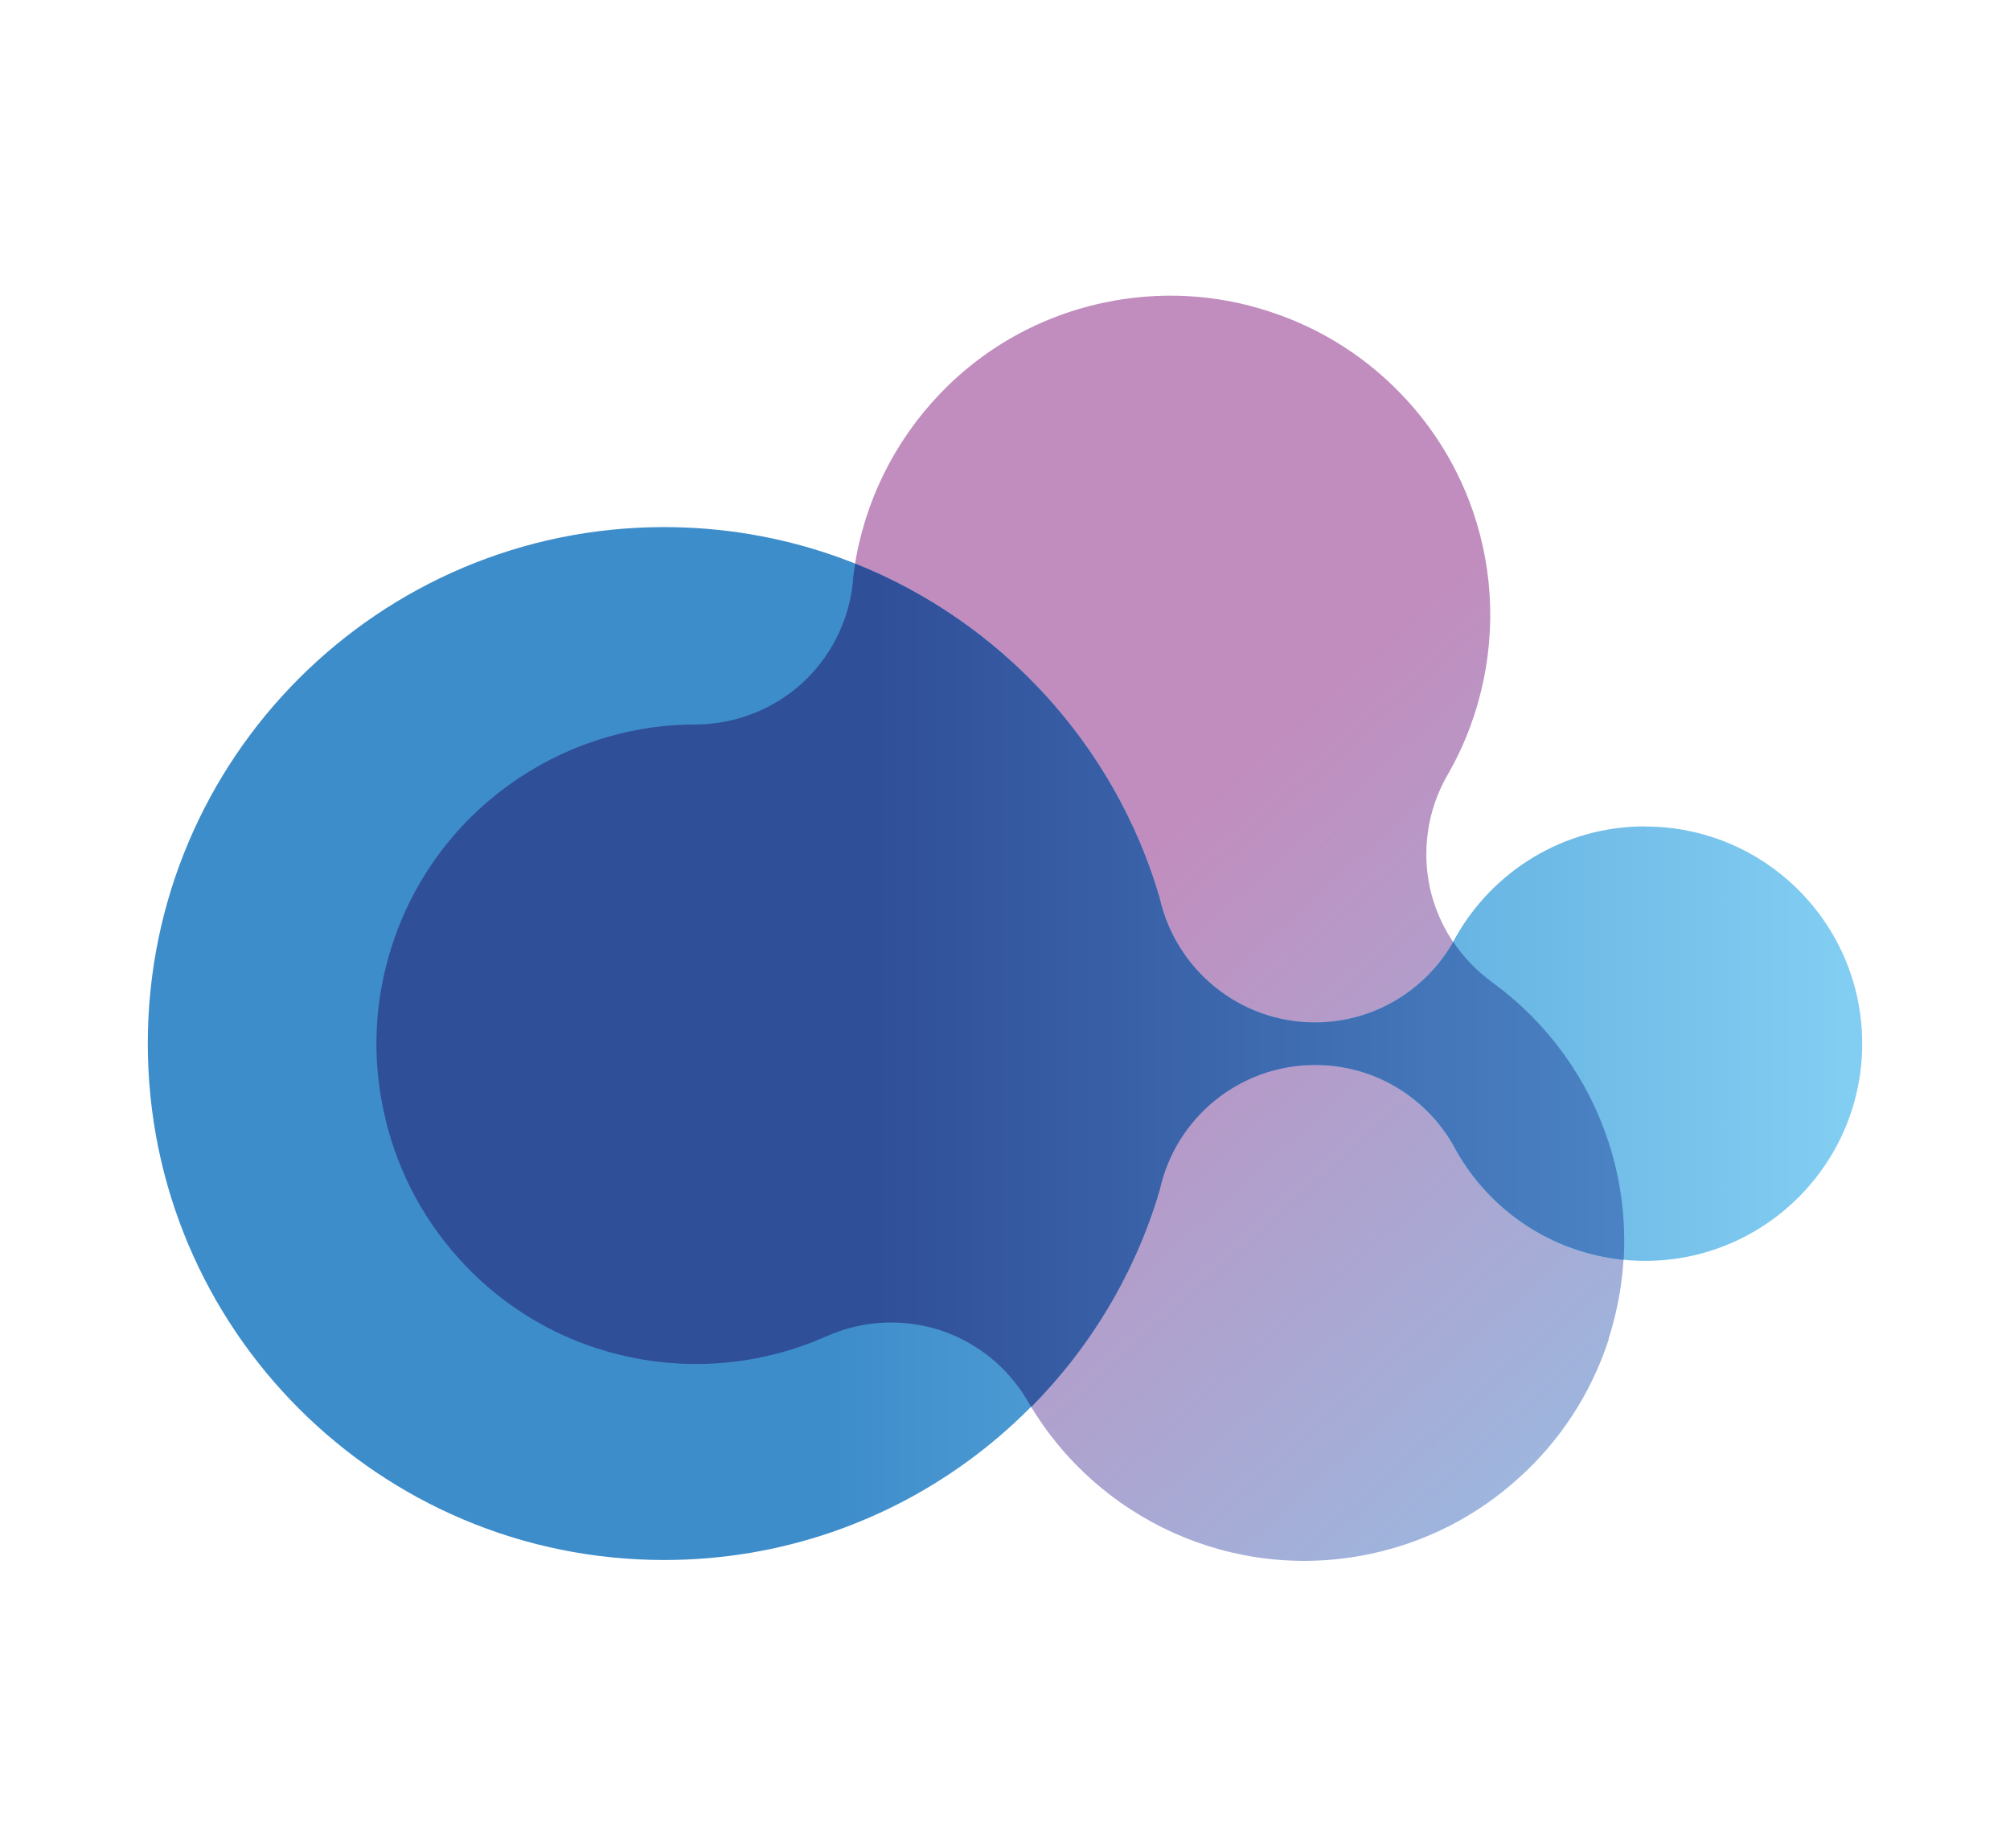
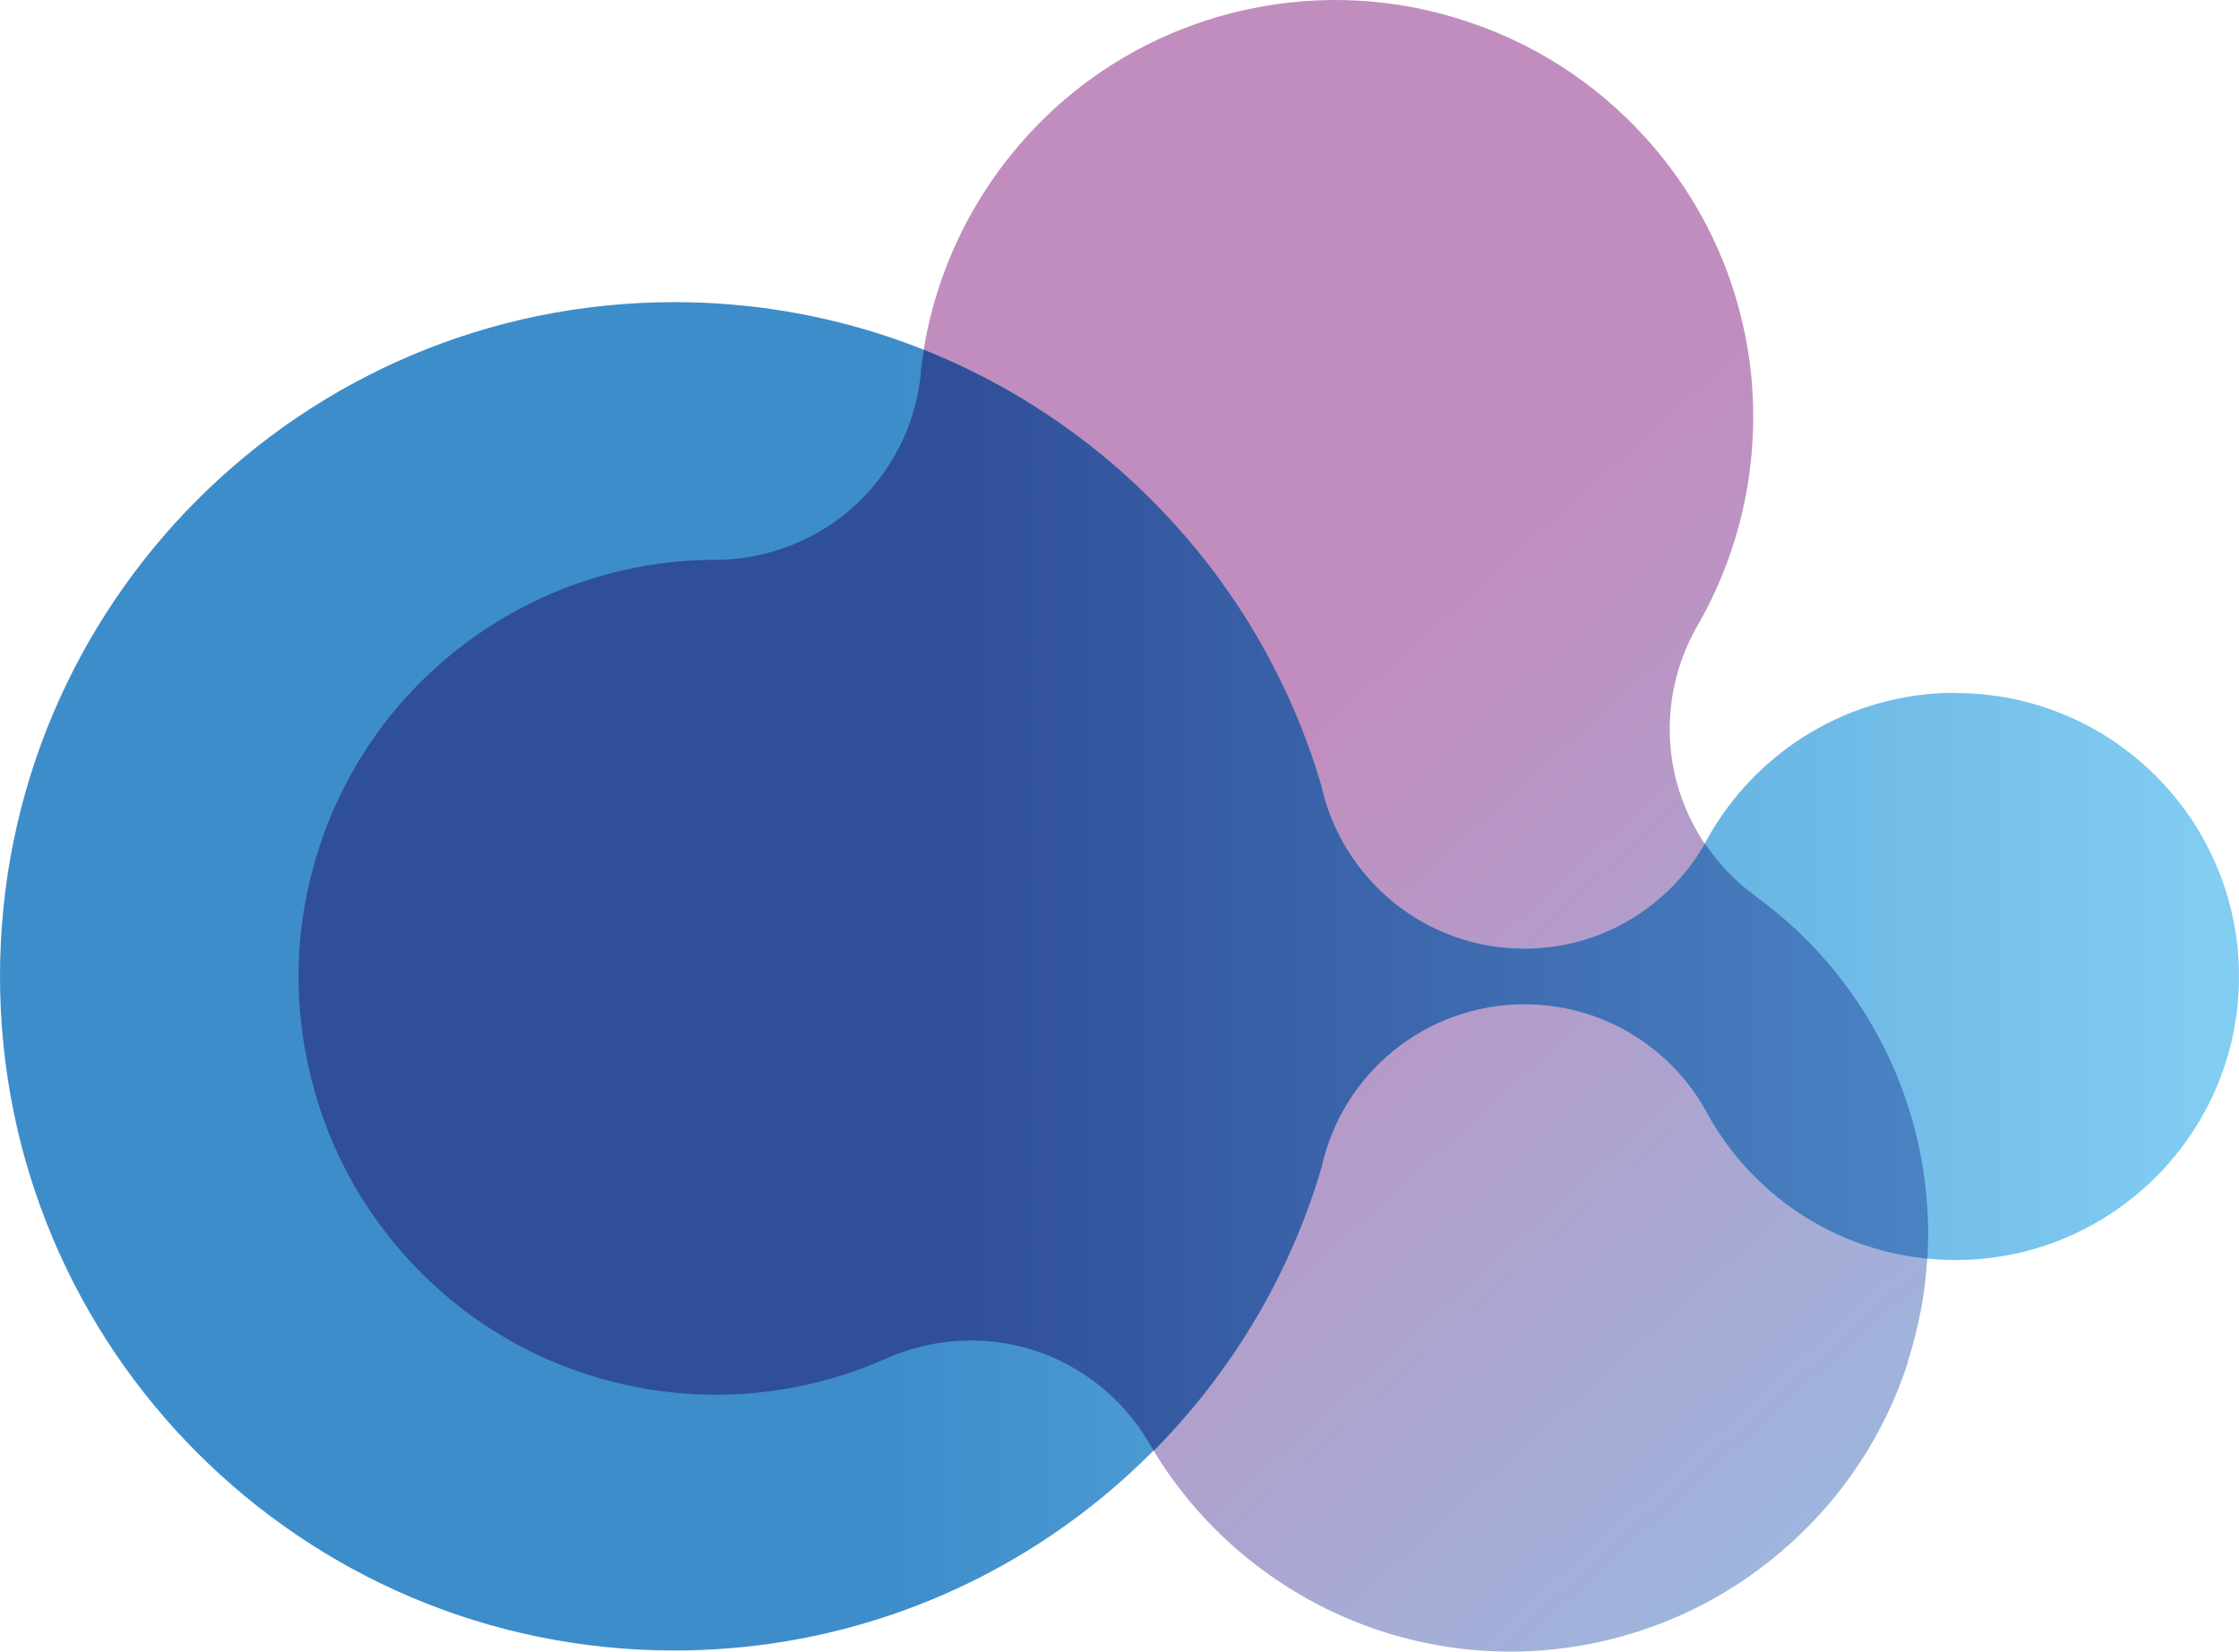
- <svg xmlns="http://www.w3.org/2000/svg" width="136" height="125" viewBox="0 0 136 125" fill="none">
-   <path d="M108.833 90.577C110.303 86.038 110.182 81.369 108.793 77.163C107.405 72.957 104.728 69.214 101.085 66.537C101.065 66.527 101.045 66.507 101.015 66.497C100.995 66.477 100.975 66.467 100.955 66.447C98.721 64.827 97.282 62.512 96.738 60.007C96.215 57.501 96.567 54.794 97.956 52.4C97.966 52.38 97.986 52.349 97.996 52.329C98.006 52.309 98.026 52.279 98.036 52.259C100.26 48.324 101.166 43.816 100.723 39.409C100.27 35.002 98.469 30.695 95.269 27.153C92.623 24.225 89.363 22.192 85.861 21.065C82.359 19.918 78.515 19.656 74.651 20.482C69.992 21.478 65.998 23.913 63.059 27.223C60.111 30.534 58.209 34.71 57.706 39.208C57.706 39.238 57.706 39.258 57.706 39.288C57.706 39.318 57.706 39.339 57.706 39.369C57.424 42.116 56.126 44.521 54.234 46.241C52.323 47.952 49.807 48.988 47.04 48.998C47.01 48.998 46.989 48.998 46.959 48.998C46.929 48.998 46.909 48.998 46.879 48.998C42.361 49.039 38.004 50.508 34.411 53.104C30.819 55.7 27.992 59.413 26.523 63.951C25.305 67.705 25.174 71.558 25.959 75.151C26.724 78.753 28.414 82.215 31.061 85.143C34.261 88.685 38.356 90.919 42.703 91.814C47.04 92.71 51.618 92.267 55.754 90.456C55.774 90.456 55.804 90.436 55.824 90.426C55.844 90.416 55.875 90.406 55.895 90.395C58.42 89.268 61.137 89.188 63.583 89.963C66.018 90.758 68.181 92.428 69.56 94.813C69.57 94.833 69.59 94.863 69.6 94.883C69.61 94.903 69.63 94.934 69.64 94.954C71.934 98.848 75.386 101.887 79.421 103.698C83.466 105.509 88.095 106.103 92.764 105.107C96.618 104.282 100.019 102.47 102.746 99.995C105.493 97.53 107.636 94.34 108.854 90.587L108.833 90.577Z" fill="url(#paint0_linear_409_2875)" />
-   <path d="M111.309 55.901C105.795 55.901 100.995 58.94 98.479 63.428C98.419 63.529 98.368 63.639 98.308 63.74C98.308 63.74 98.308 63.74 98.308 63.75C96.457 66.98 92.965 69.164 88.97 69.164C83.818 69.164 79.522 65.541 78.455 60.711C74.198 46.231 60.805 35.656 44.937 35.656C25.647 35.656 10 51.293 10 70.593C10 89.882 25.637 105.529 44.937 105.529C60.795 105.529 74.188 94.954 78.455 80.474C79.511 75.644 83.818 72.031 88.97 72.031C92.965 72.031 96.447 74.205 98.308 77.445C98.308 77.445 98.308 77.445 98.308 77.455C98.368 77.556 98.429 77.656 98.479 77.767C100.995 82.255 105.795 85.294 111.309 85.294C119.419 85.294 126 78.713 126 70.603C126 62.482 119.419 55.911 111.309 55.911V55.901Z" fill="url(#paint1_linear_409_2875)" />
-   <path d="M101.095 66.537C101.095 66.537 101.055 66.507 101.025 66.497C101.005 66.477 100.985 66.467 100.965 66.447C99.898 65.672 99.022 64.746 98.328 63.71C98.328 63.71 98.318 63.73 98.308 63.74C98.308 63.74 98.308 63.74 98.308 63.75C96.457 66.98 92.965 69.164 88.97 69.164C83.818 69.164 79.522 65.541 78.455 60.711C75.426 50.397 67.758 42.076 57.867 38.131C57.807 38.493 57.746 38.856 57.706 39.218C57.706 39.248 57.706 39.268 57.706 39.298C57.706 39.328 57.706 39.349 57.706 39.379C57.424 42.126 56.126 44.531 54.234 46.252C52.323 47.962 49.807 48.999 47.04 49.009C47.01 49.009 46.989 49.009 46.959 49.009C46.929 49.009 46.909 49.009 46.879 49.009C42.361 49.049 38.004 50.518 34.411 53.114C30.819 55.71 27.992 59.423 26.523 63.961C25.305 67.715 25.174 71.569 25.959 75.161C26.724 78.763 28.414 82.225 31.061 85.153C34.261 88.695 38.356 90.929 42.703 91.824C47.04 92.72 51.618 92.277 55.754 90.466C55.774 90.466 55.804 90.446 55.824 90.436C55.844 90.426 55.875 90.416 55.895 90.406C58.42 89.279 61.137 89.198 63.583 89.973C66.018 90.768 68.181 92.438 69.56 94.823C69.57 94.843 69.59 94.873 69.6 94.893C69.61 94.913 69.63 94.944 69.64 94.964C69.68 95.034 69.731 95.105 69.781 95.175C73.796 91.12 76.825 86.099 78.475 80.484C79.531 75.654 83.838 72.042 88.99 72.042C92.985 72.042 96.467 74.215 98.328 77.455C98.328 77.455 98.328 77.455 98.328 77.465C98.389 77.566 98.449 77.666 98.499 77.777C100.783 81.862 104.969 84.74 109.86 85.223C110.021 82.456 109.659 79.739 108.813 77.183C107.425 72.977 104.748 69.234 101.105 66.558L101.095 66.537Z" fill="url(#paint2_linear_409_2875)" />
-   <defs>
-     <linearGradient id="paint0_linear_409_2875" x1="48.441" y1="40.27" x2="102.538" y2="100.182" gradientUnits="userSpaceOnUse">
-       <stop offset="0.4" stop-color="#C18DBE" />
-       <stop offset="1" stop-color="#9EB5DD" />
+ <svg xmlns="http://www.w3.org/2000/svg" width="116" height="85.587" viewBox="0 0 116 85.587" fill="none" version="1.1" id="svg155">
+   <path d="m 98.833,70.577 c 1.47,-4.538 1.349,-9.207 -0.04,-13.413 -1.388,-4.206 -4.065,-7.949 -7.708,-10.626 -0.02,-0.01 -0.04,-0.03 -0.07,-0.04 -0.02,-0.02 -0.04,-0.03 -0.06,-0.05 -2.234,-1.62 -3.673,-3.934 -4.217,-6.44 -0.523,-2.506 -0.171,-5.212 1.218,-7.607 0.01,-0.02 0.03,-0.05 0.04,-0.07 0.01,-0.02 0.03,-0.05 0.04,-0.07 2.224,-3.934 3.13,-8.442 2.687,-12.85 -0.453,-4.407 -2.254,-8.714 -5.454,-12.256 -2.646,-2.928 -5.907,-4.961 -9.408,-6.088 C 72.359,-0.082 68.515,-0.344 64.651,0.481 59.992,1.478 55.998,3.913 53.059,7.223 50.111,10.534 48.209,14.71 47.706,19.208 c 0,0.03 0,0.05 0,0.081 0,0.03 0,0.05 0,0.081 -0.282,2.747 -1.58,5.152 -3.472,6.873 -1.912,1.711 -4.428,2.747 -7.195,2.757 -0.03,0 -0.05,0 -0.081,0 -0.03,0 -0.05,0 -0.081,0 -4.518,0.04 -8.875,1.509 -12.467,4.106 -3.592,2.596 -6.42,6.309 -7.889,10.847 -1.218,3.753 -1.348,7.607 -0.564,11.2 0.765,3.602 2.455,7.064 5.102,9.992 3.2,3.542 7.295,5.776 11.642,6.671 4.337,0.896 8.915,0.453 13.051,-1.358 0.02,0 0.05,-0.02 0.07,-0.03 0.02,-0.01 0.05,-0.02 0.07,-0.03 2.526,-1.127 5.243,-1.208 7.688,-0.433 2.435,0.795 4.599,2.465 5.977,4.85 0.01,0.02 0.03,0.05 0.04,0.07 0.01,0.02 0.03,0.05 0.04,0.07 2.294,3.894 5.746,6.933 9.781,8.744 4.045,1.811 8.674,2.405 13.343,1.409 3.854,-0.825 7.255,-2.637 9.982,-5.112 2.747,-2.465 4.89,-5.655 6.108,-9.408 z" fill="url(#paint0_linear_409_2875)" id="path132" style="fill:url(#paint0_linear_409_2875)" />
+   <path d="m 101.309,35.901 c -5.514,0 -10.314,3.039 -12.83,7.527 -0.06,0.101 -0.111,0.211 -0.171,0.312 0,0 0,0 0,0.01 -1.851,3.23 -5.343,5.414 -9.338,5.414 -5.152,0 -9.449,-3.622 -10.515,-8.452 -4.256,-14.48 -17.65,-25.055 -33.518,-25.055 -19.29,0 -34.937,15.637 -34.937,34.937 0,19.29 15.637,34.936 34.937,34.936 15.858,0 29.252,-10.575 33.518,-25.055 1.057,-4.83 5.363,-8.442 10.515,-8.442 3.995,0 7.476,2.174 9.338,5.414 0,0 0,0 0,0.01 0.06,0.101 0.121,0.201 0.171,0.312 2.516,4.488 7.316,7.527 12.83,7.527 8.11,0 14.691,-6.581 14.691,-14.691 0,-8.12 -6.581,-14.691 -14.691,-14.691 z" fill="url(#paint1_linear_409_2875)" id="path134" style="fill:url(#paint1_linear_409_2875)" />
+   <path d="m 91.095,46.537 c 0,0 -0.04,-0.03 -0.07,-0.04 -0.02,-0.02 -0.04,-0.03 -0.06,-0.05 -1.067,-0.775 -1.942,-1.701 -2.637,-2.737 0,0 -0.01,0.02 -0.02,0.03 0,0 0,0 0,0.01 -1.851,3.23 -5.343,5.414 -9.338,5.414 -5.152,0 -9.449,-3.623 -10.515,-8.452 -3.029,-10.314 -10.696,-18.636 -20.588,-22.58 -0.06,0.362 -0.121,0.725 -0.161,1.087 0,0.03 0,0.05 0,0.081 0,0.03 0,0.05 0,0.081 -0.282,2.747 -1.58,5.152 -3.472,6.873 -1.912,1.711 -4.428,2.747 -7.195,2.757 -0.03,0 -0.05,0 -0.081,0 -0.03,0 -0.05,0 -0.081,0 -4.518,0.04 -8.875,1.509 -12.467,4.106 -3.592,2.596 -6.42,6.309 -7.889,10.847 -1.218,3.753 -1.348,7.607 -0.564,11.2 0.765,3.602 2.455,7.064 5.102,9.992 3.2,3.542 7.295,5.776 11.642,6.671 4.337,0.895 8.915,0.453 13.051,-1.359 0.02,0 0.05,-0.02 0.07,-0.03 0.02,-0.01 0.05,-0.02 0.07,-0.03 2.526,-1.127 5.243,-1.208 7.688,-0.433 2.435,0.795 4.599,2.465 5.977,4.85 0.01,0.02 0.03,0.05 0.04,0.07 0.01,0.02 0.03,0.05 0.04,0.07 0.04,0.07 0.091,0.141 0.141,0.211 4.015,-4.055 7.044,-9.076 8.694,-14.691 1.056,-4.83 5.363,-8.442 10.515,-8.442 3.995,0 7.476,2.174 9.338,5.414 0,0 0,0 0,0.01 0.06,0.101 0.121,0.201 0.171,0.312 2.284,4.085 6.47,6.963 11.361,7.446 0.161,-2.767 -0.201,-5.484 -1.047,-8.04 -1.388,-4.206 -4.065,-7.949 -7.708,-10.626 z" fill="url(#paint2_linear_409_2875)" id="path136" style="fill:url(#paint2_linear_409_2875)" />
+   <defs id="defs153">
+     <linearGradient id="paint0_linear_409_2875" x1="48.441" y1="40.27" x2="102.538" y2="100.182" gradientUnits="userSpaceOnUse" gradientTransform="translate(-10,-20.00001)">
+       <stop offset="0.4" stop-color="#C18DBE" id="stop138" />
+       <stop offset="1" stop-color="#9EB5DD" id="stop140" />
    </linearGradient>
-     <linearGradient id="paint1_linear_409_2875" x1="10.01" y1="70.593" x2="126" y2="70.593" gradientUnits="userSpaceOnUse">
-       <stop offset="0.4" stop-color="#3E8DCB" />
-       <stop offset="0.99" stop-color="#82CDF2" />
+     <linearGradient id="paint1_linear_409_2875" x1="10.01" y1="70.593" x2="126" y2="70.593" gradientUnits="userSpaceOnUse" gradientTransform="translate(-10,-20.00001)">
+       <stop offset="0.4" stop-color="#3E8DCB" id="stop143" />
+       <stop offset="0.99" stop-color="#82CDF2" id="stop145" />
    </linearGradient>
-     <linearGradient id="paint2_linear_409_2875" x1="25.466" y1="66.648" x2="109.88" y2="66.648" gradientUnits="userSpaceOnUse">
-       <stop offset="0.4" stop-color="#304F99" />
-       <stop offset="0.99" stop-color="#4A82C3" />
+     <linearGradient id="paint2_linear_409_2875" x1="25.466" y1="66.648" x2="109.88" y2="66.648" gradientUnits="userSpaceOnUse" gradientTransform="translate(-10,-20.00001)">
+       <stop offset="0.4" stop-color="#304F99" id="stop148" />
+       <stop offset="0.99" stop-color="#4A82C3" id="stop150" />
    </linearGradient>
  </defs>
</svg>
